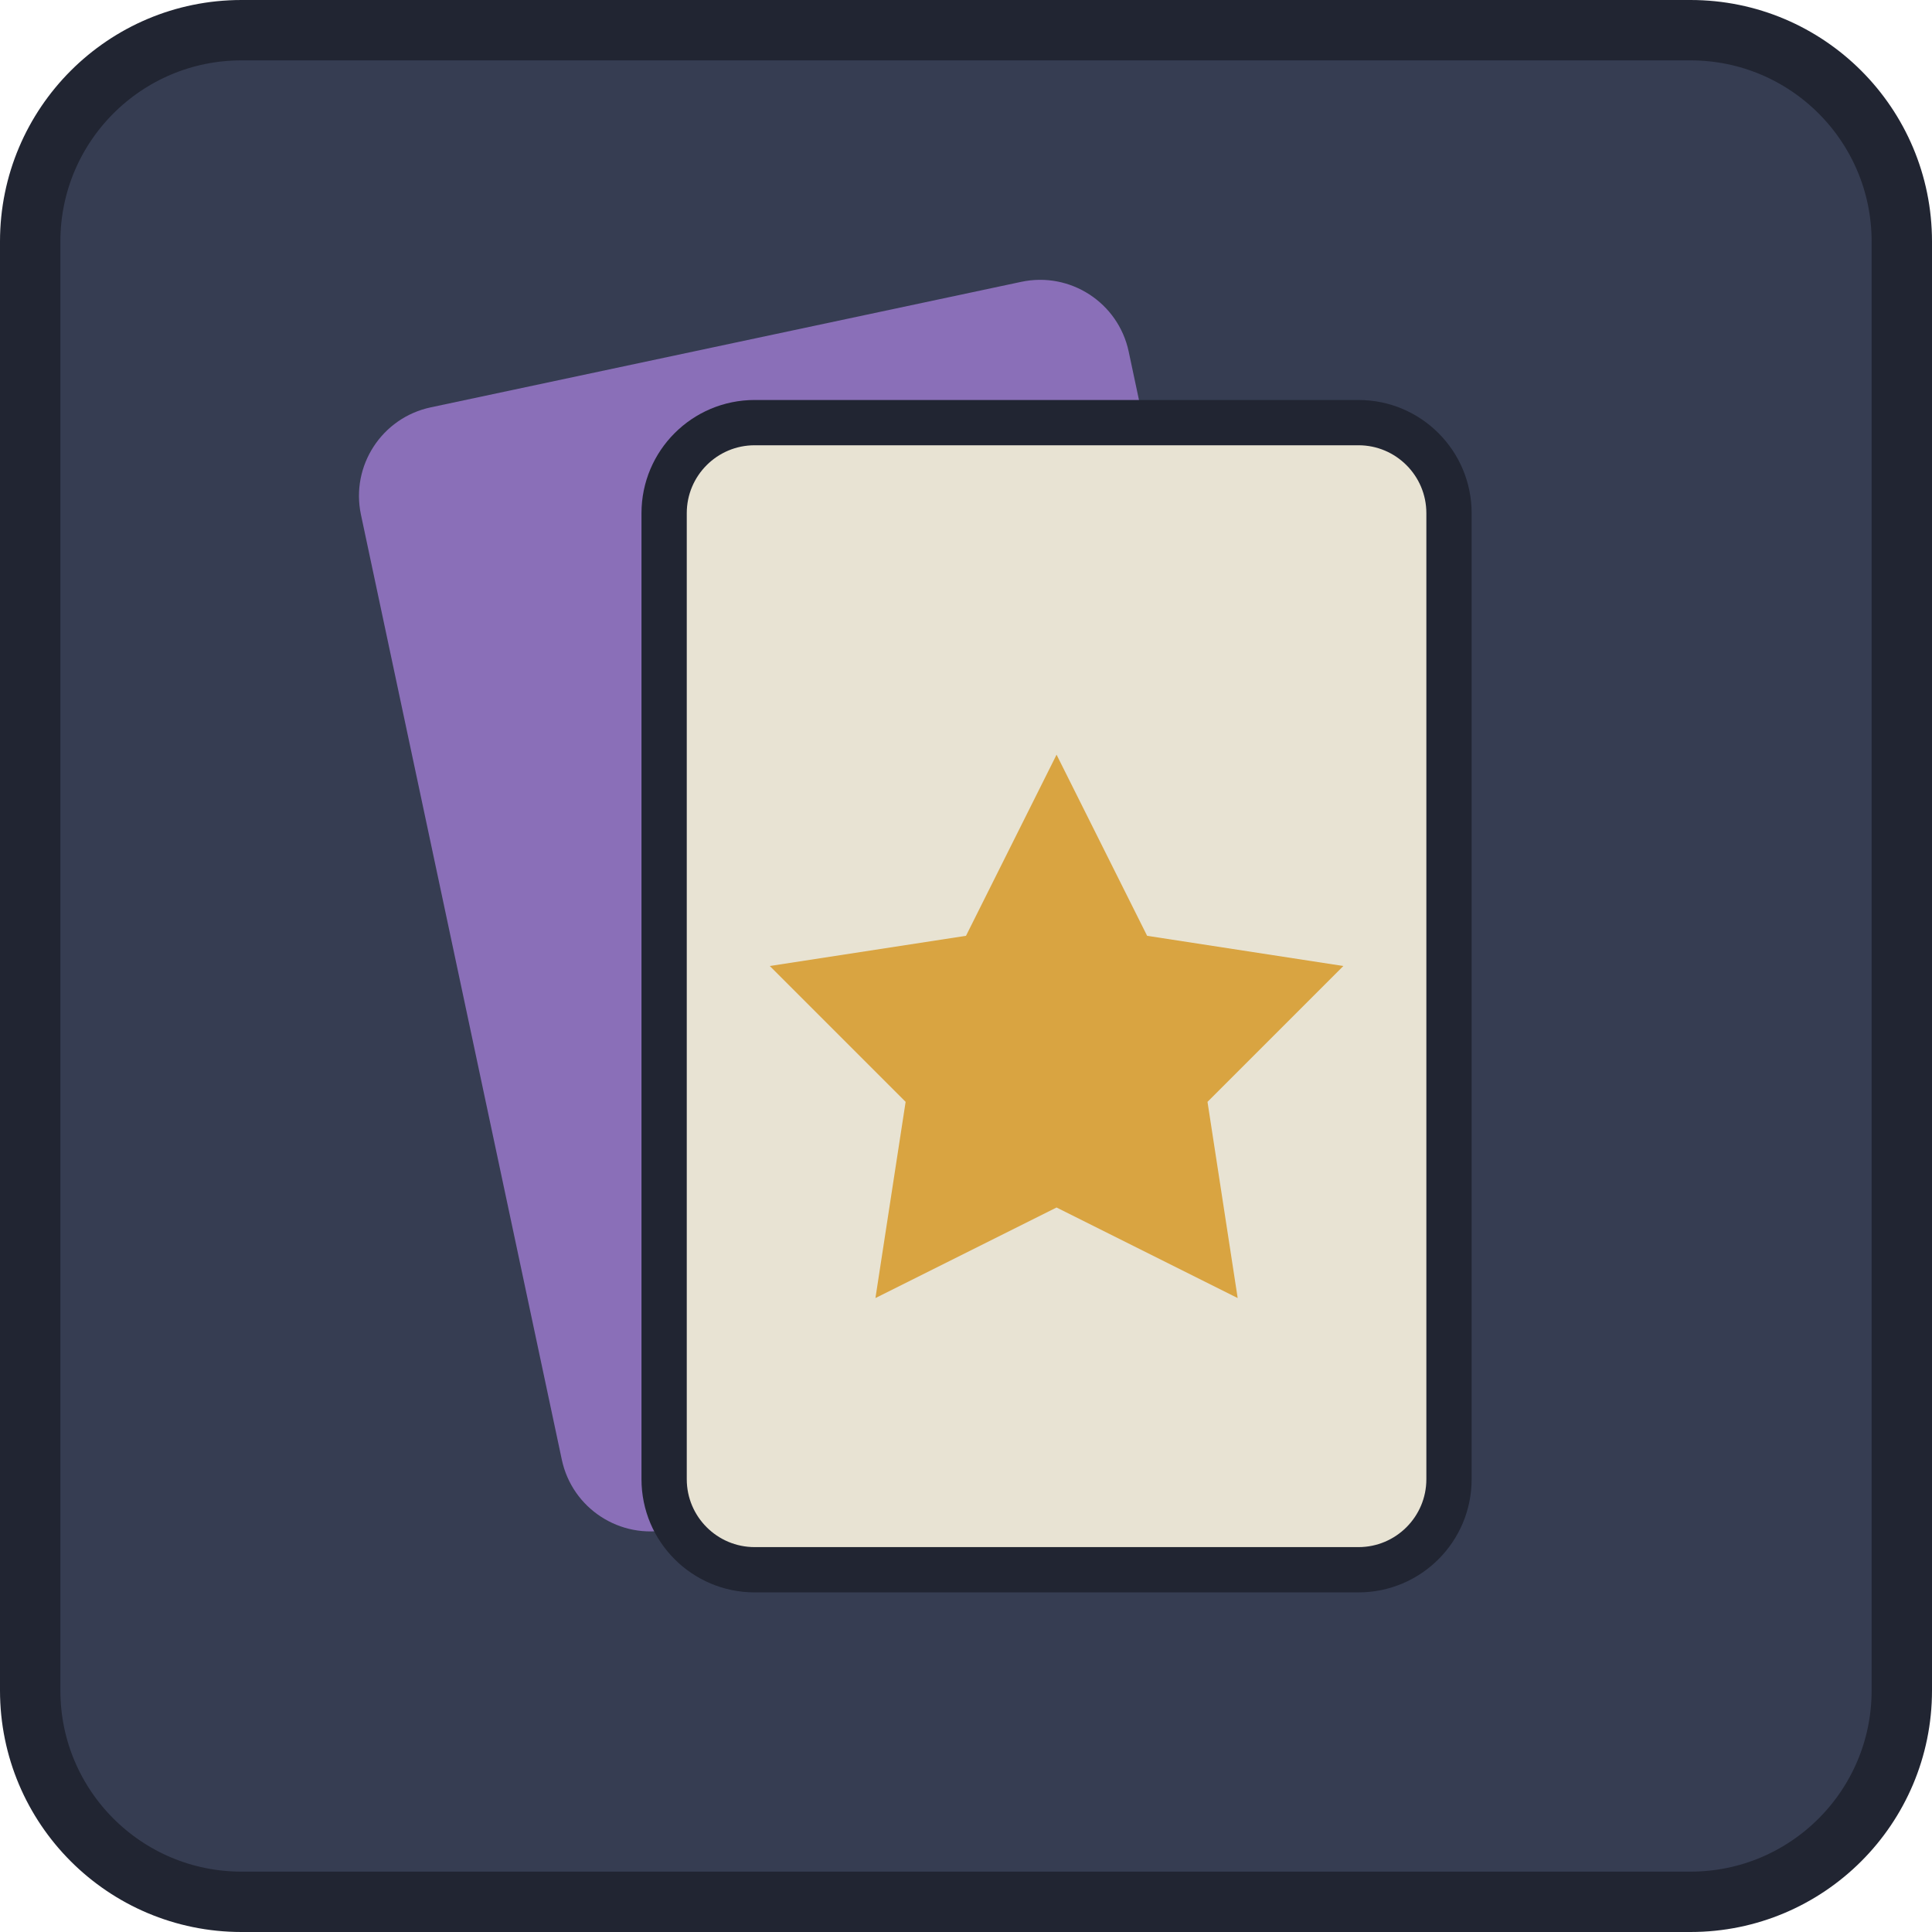
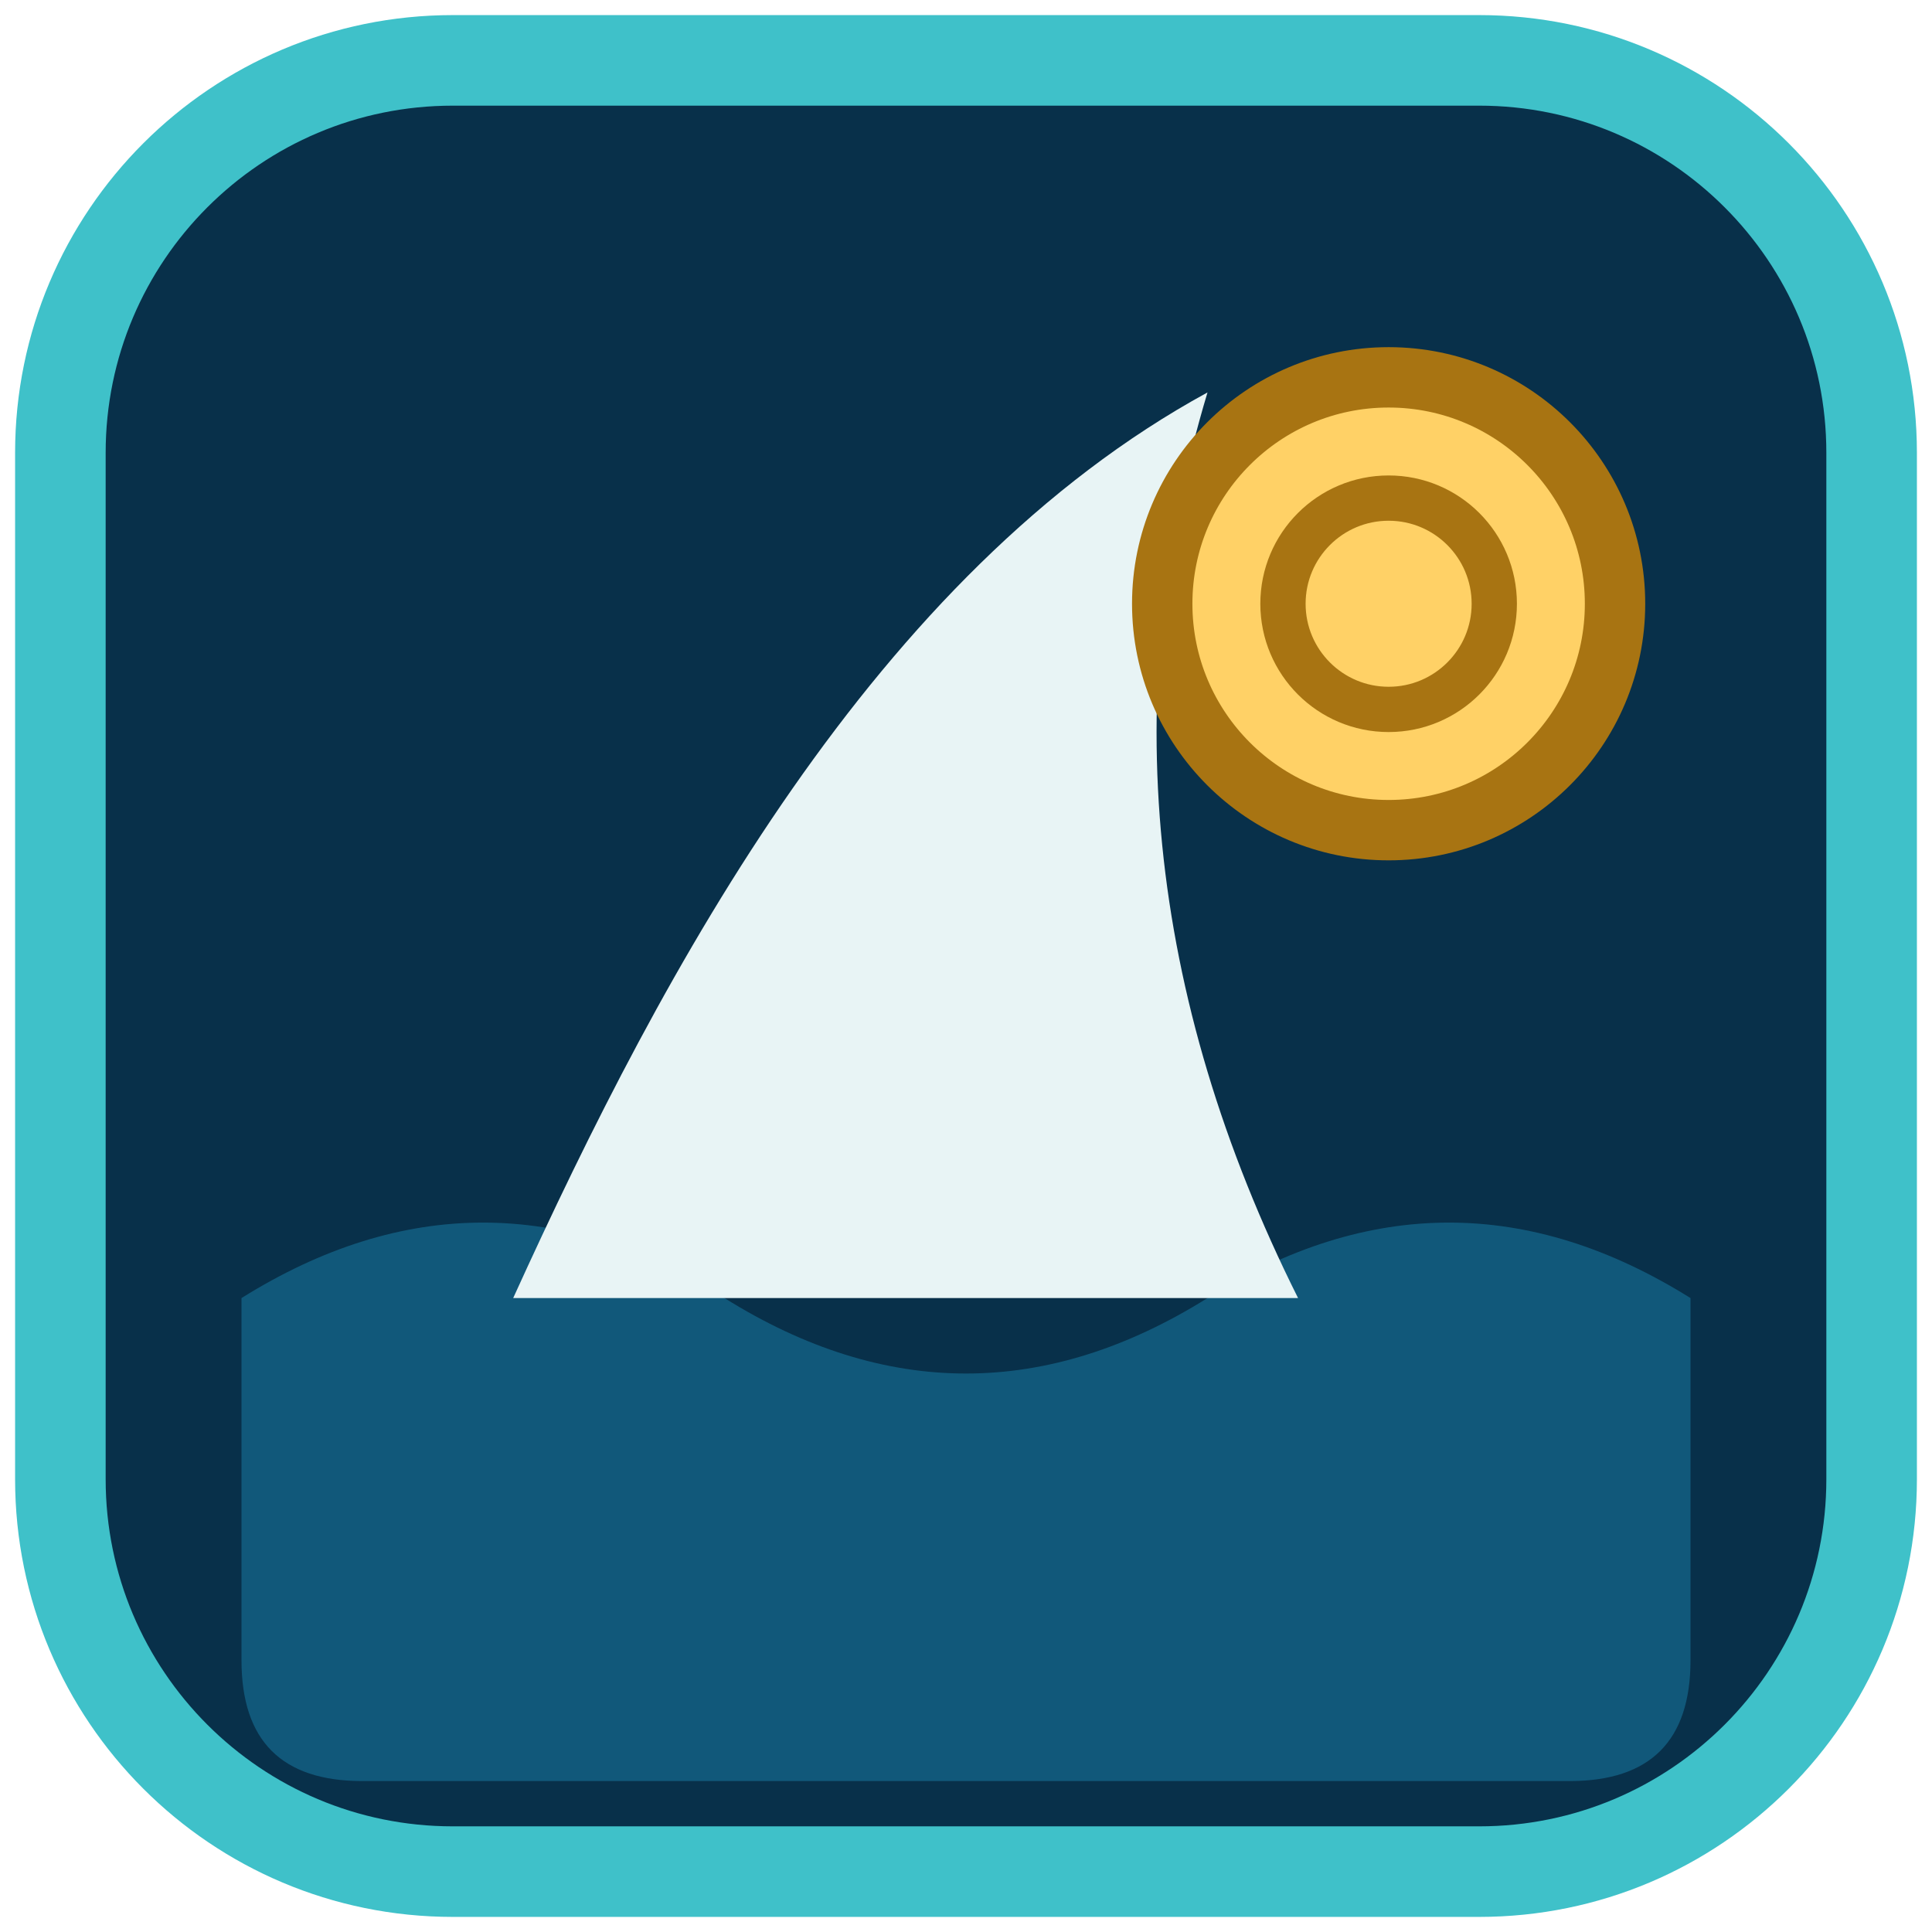
<svg xmlns="http://www.w3.org/2000/svg" width="128" height="128" viewBox="0 0 128 128">
-   <rect width="124" height="124" x="2" y="2" fill="#363d52" stroke="#212532" stroke-width="4" rx="14" />
-   <rect x="30" y="22" width="52" height="76" rx="6" fill="#8a6fb8" transform="rotate(-12 56 60)" />
-   <rect x="44" y="28" width="52" height="76" rx="6" fill="#e8e3d3" stroke="#212532" stroke-width="3" />
-   <path d="M70 50l6 12 13 2-9 9 2 13-12-6-12 6 2-13-9-9 13-2z" fill="#d9a441" />
+   <rect x="4" y="4" width="120" height="120" rx="26" fill="#08304a" stroke="#3fc1c9" stroke-width="6" />
+   <path d="M16 86 Q32 76 48 86 T80 86 T112 86 V110 Q112 118 104 118 H24 Q16 118 16 110 Z" fill="#11587a" />
+   <path d="M34 86 C44 64 58 38 80 26 C74 46 76 66 86 86 Z" fill="#e8f4f5" />
+   <circle cx="92" cy="40" r="15" fill="#ffd166" stroke="#a87412" stroke-width="4" />
+   <circle cx="92" cy="40" r="7" fill="none" stroke="#a87412" stroke-width="3" />
</svg>
